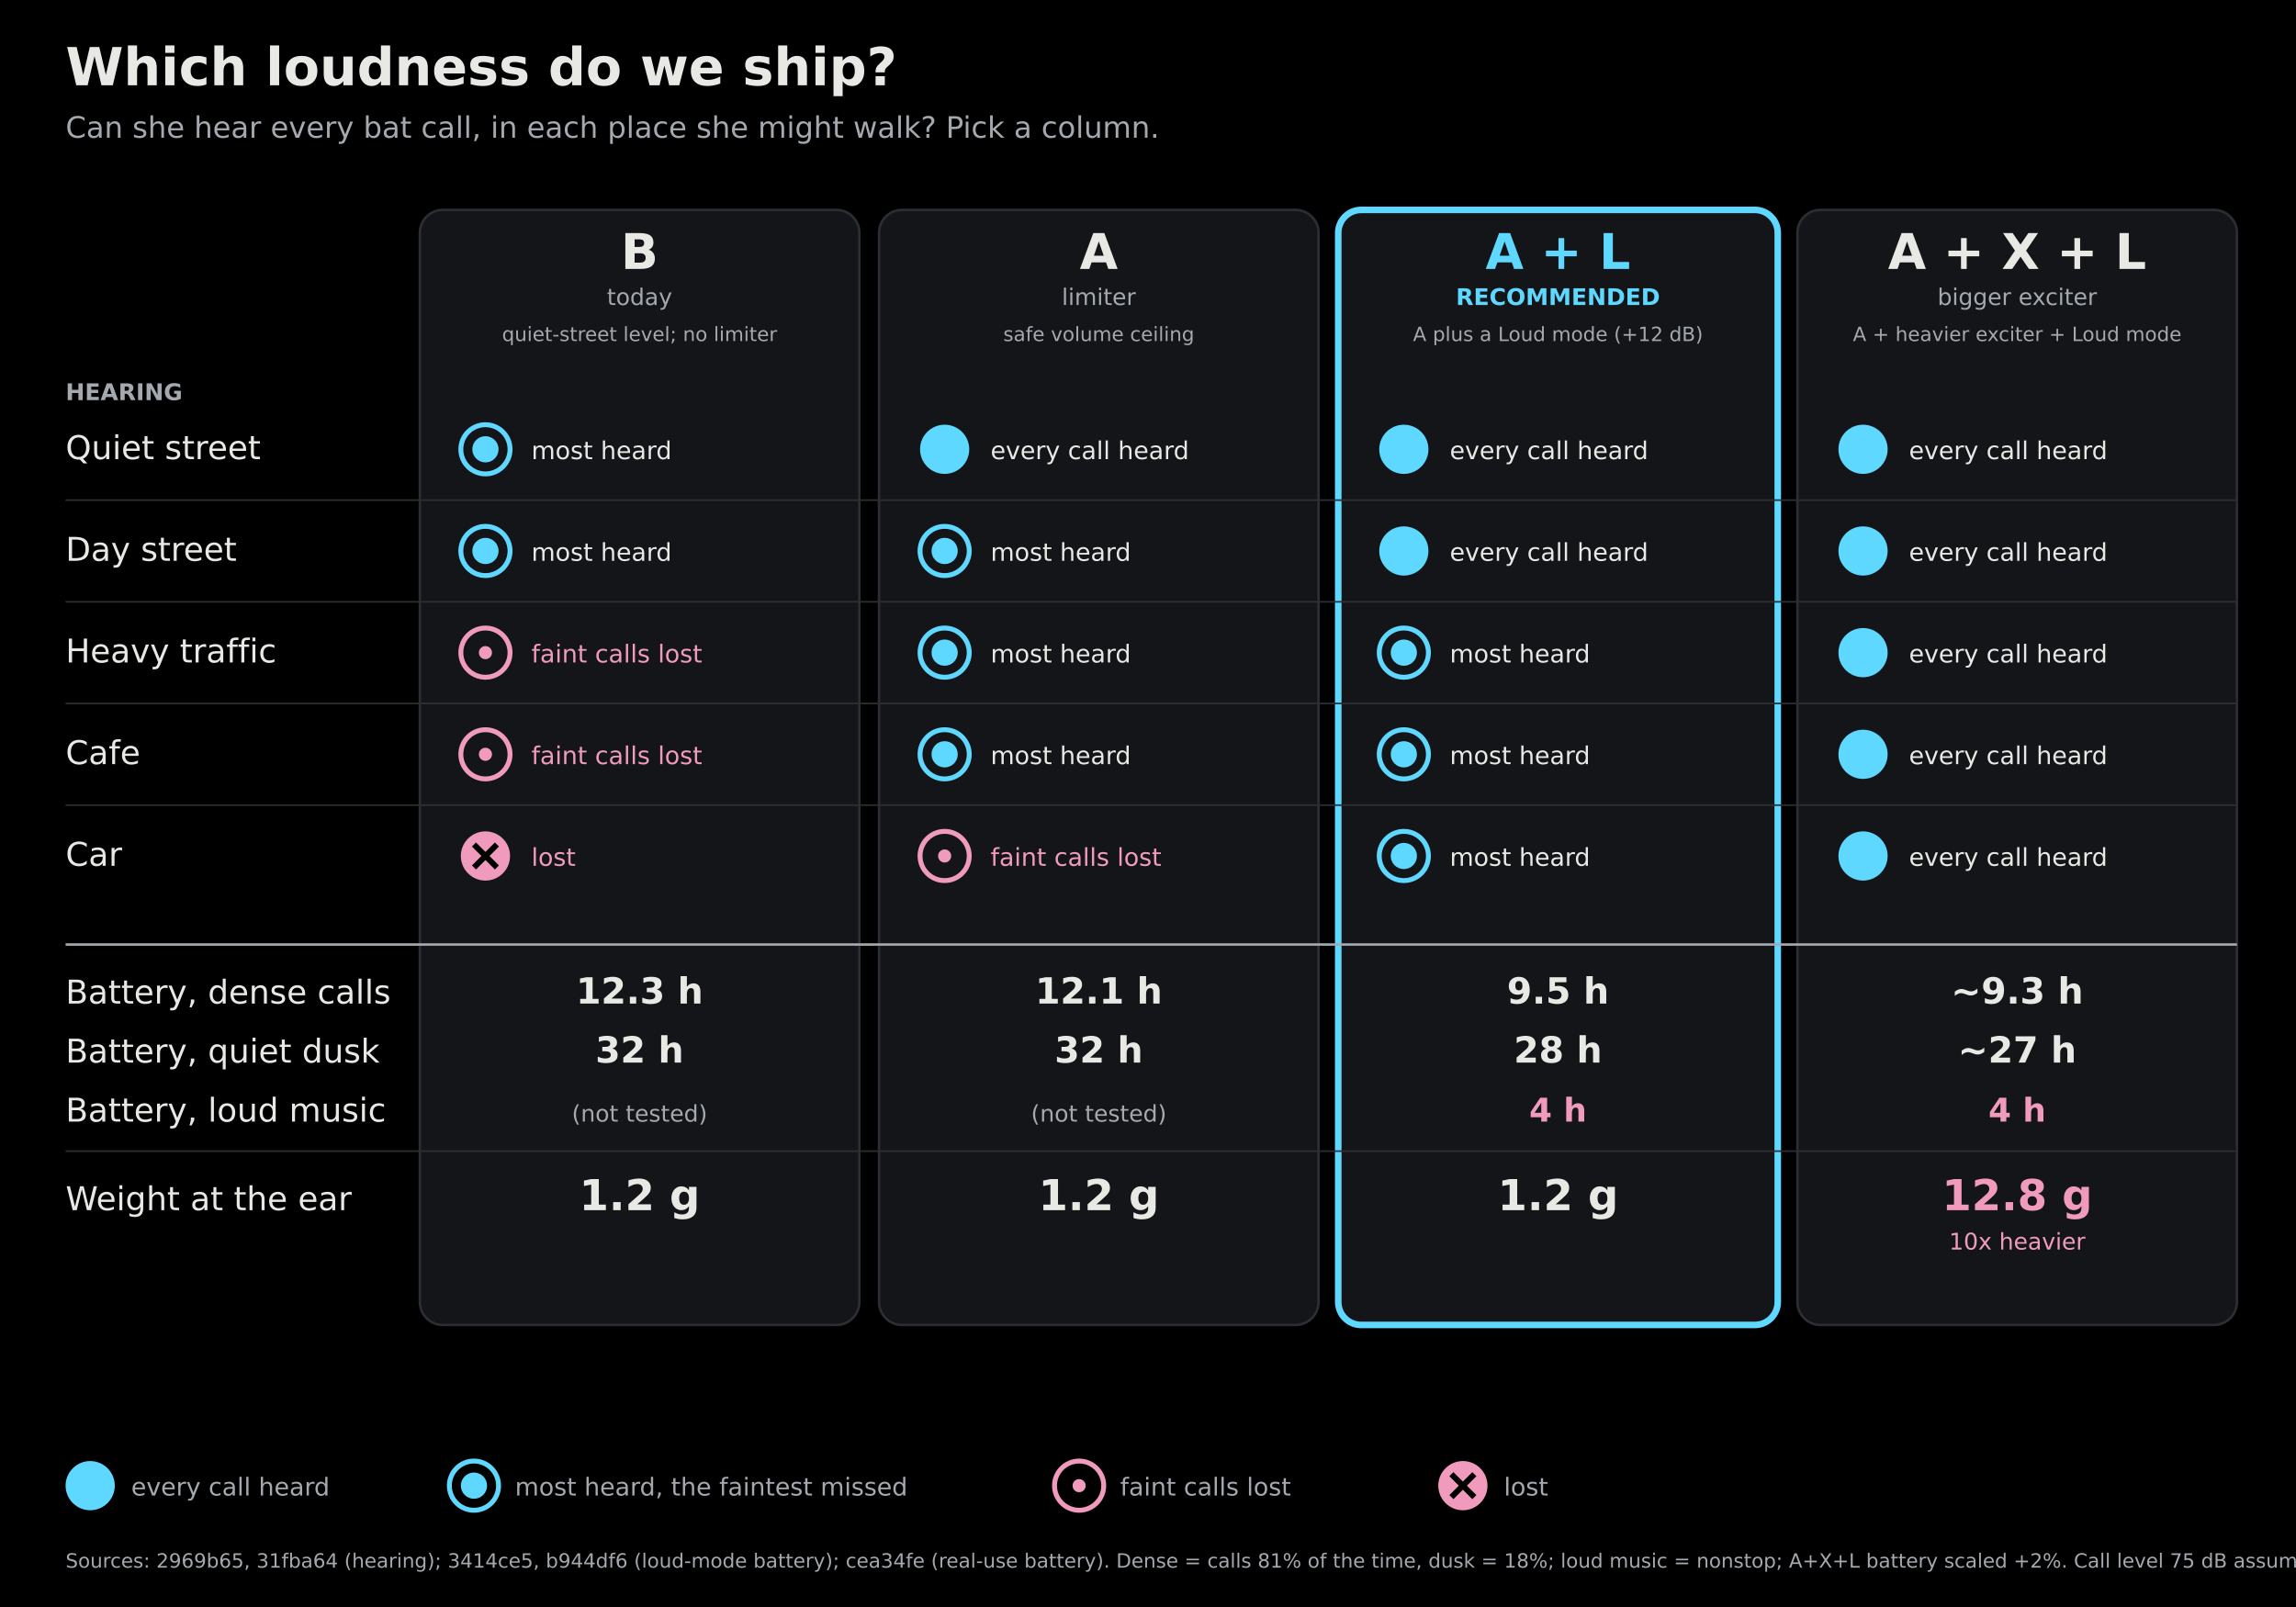
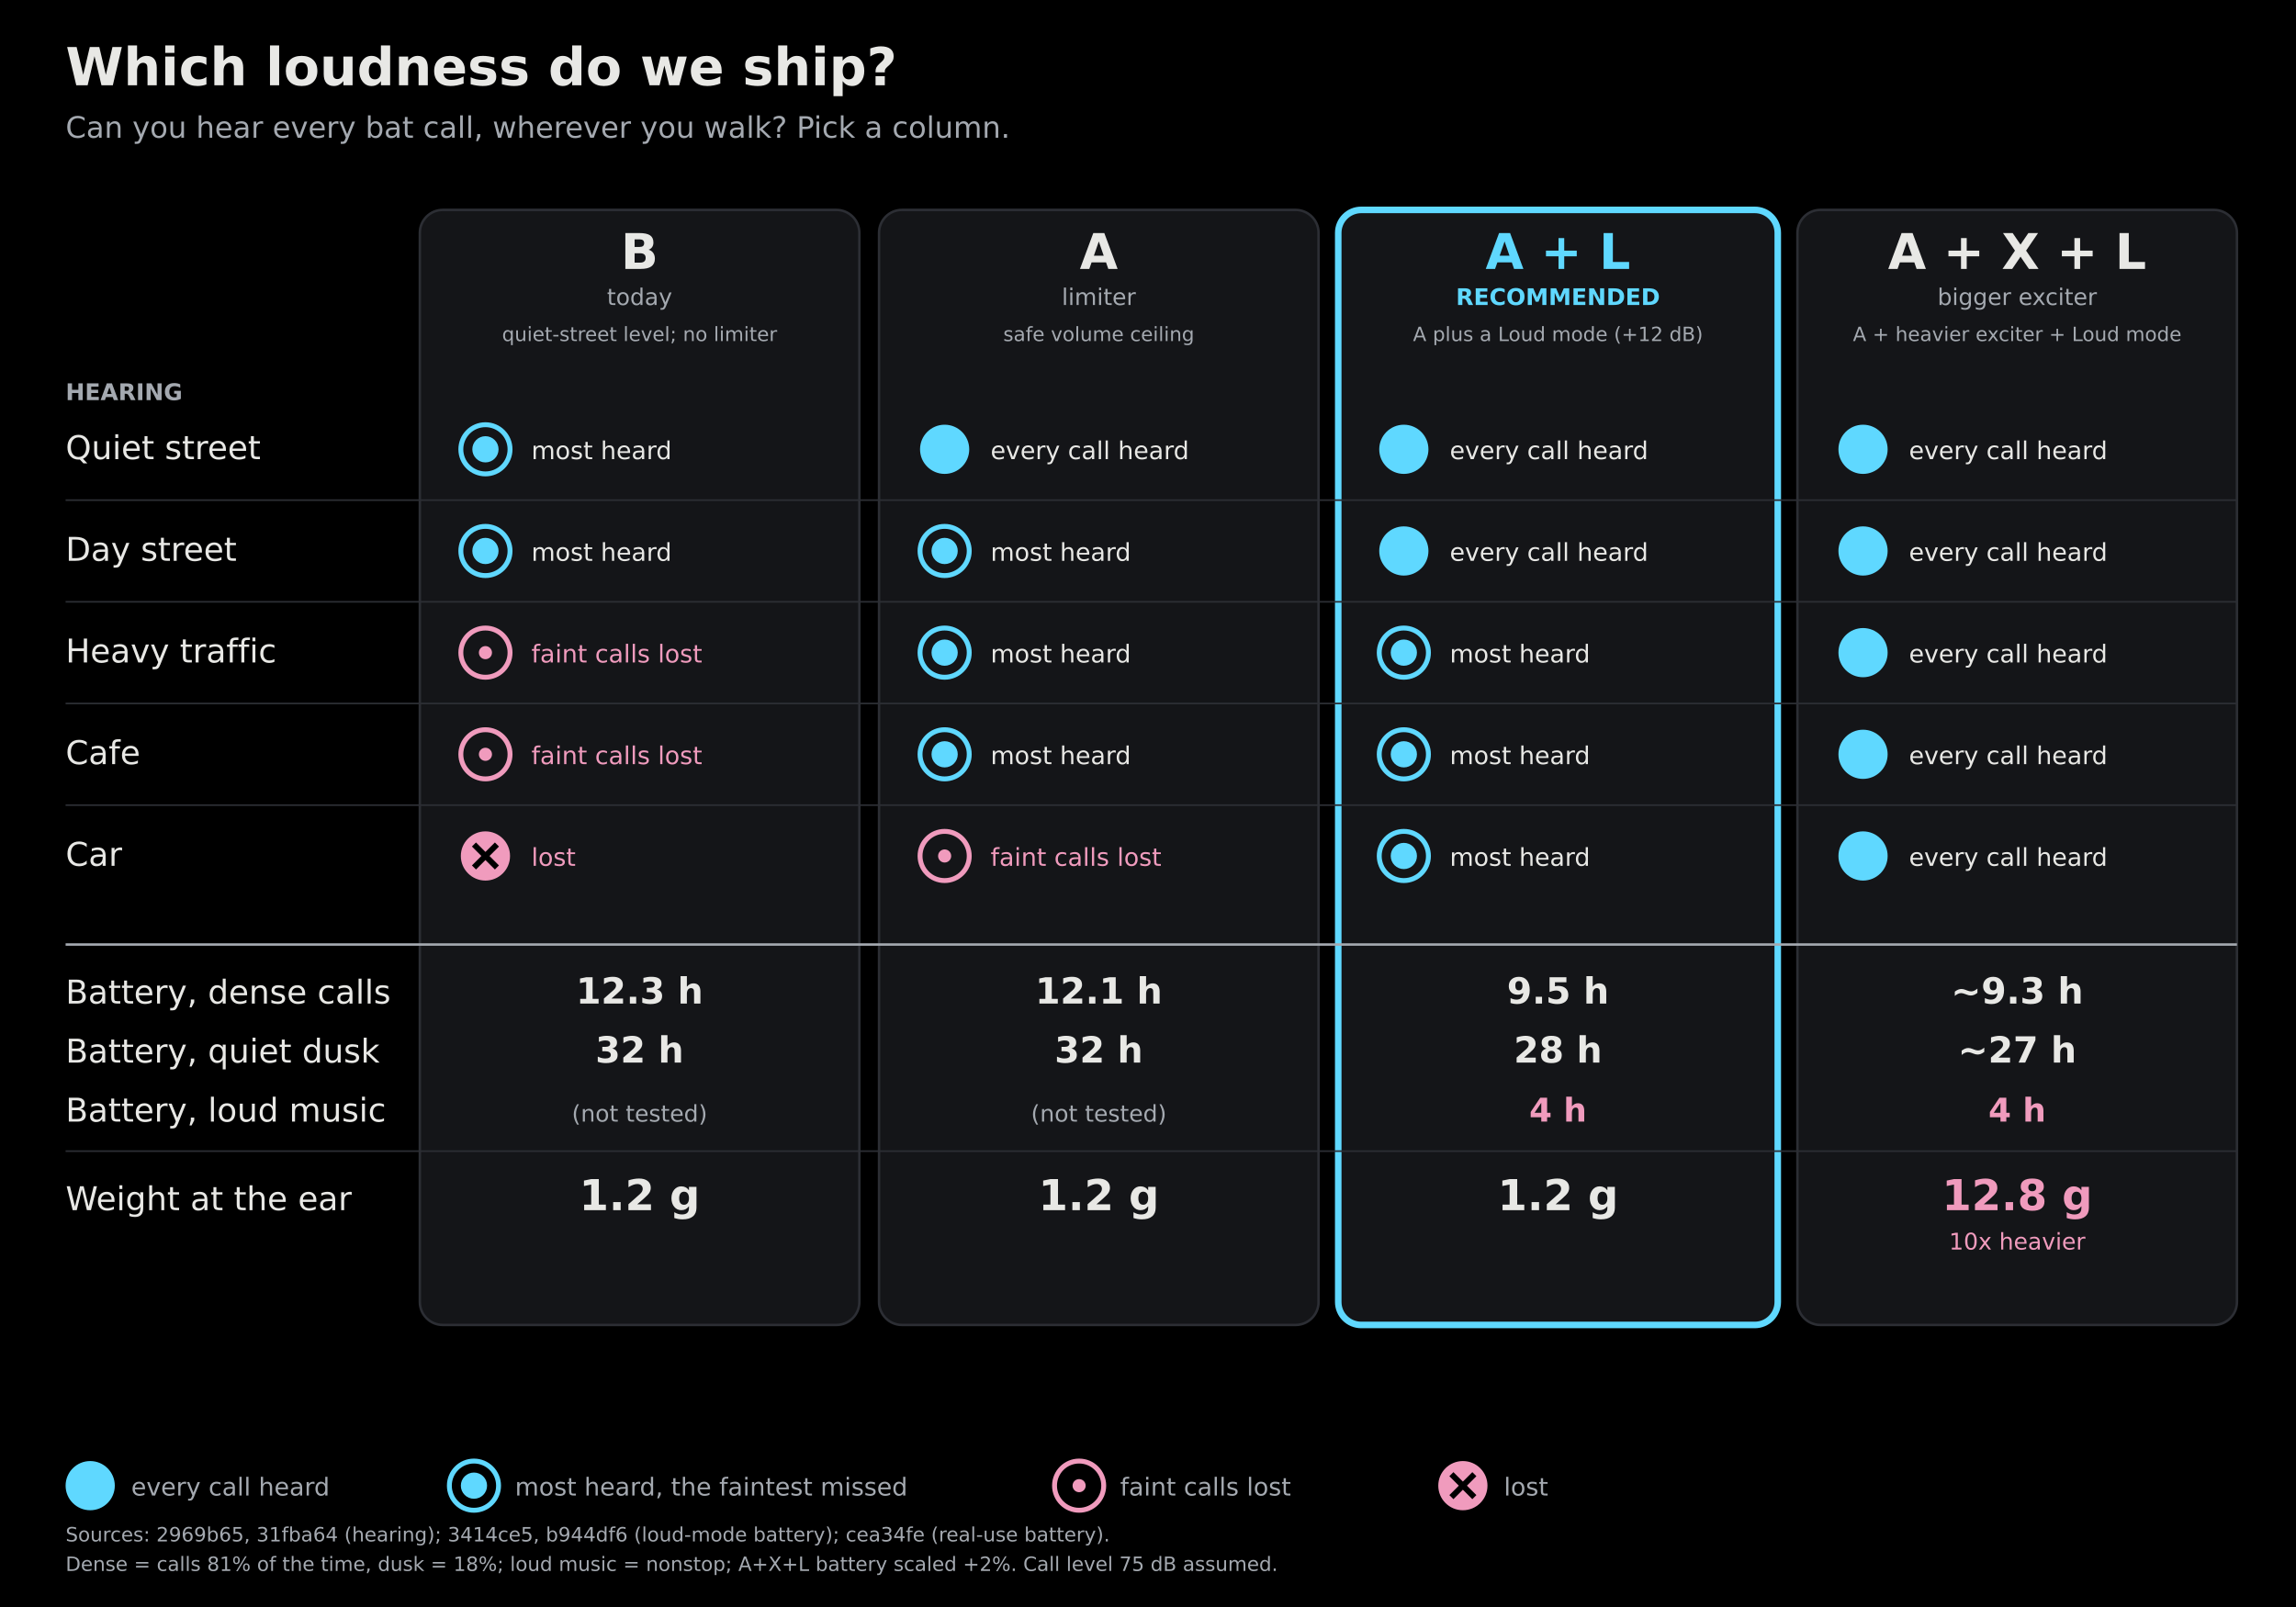
<svg xmlns="http://www.w3.org/2000/svg" viewBox="0 0 1400 980" font-family="DejaVu Sans, Arial, sans-serif">
  <rect width="1400" height="980" fill="#000000" />
  <text x="40" y="52" font-size="32" fill="#e8e8e5" text-anchor="start" font-weight="bold">Which loudness do we ship?</text>
-   <text x="40" y="84" font-size="18" fill="#a4a9b0" text-anchor="start">Can she hear every bat call, in each place she might walk? Pick a column.</text>
+   <text x="40" y="84" font-size="18" fill="#a4a9b0" text-anchor="start">Can you hear every bat call, wherever you walk? Pick a column.</text>
  <rect x="256" y="128" width="268" height="680" rx="14" fill="#141518" stroke="#2c2e34" stroke-width="1.5" />
  <text x="390.0" y="164" font-size="30" fill="#e8e8e5" text-anchor="middle" font-weight="bold">B</text>
  <text x="390.0" y="186" font-size="14" fill="#a4a9b0" text-anchor="middle">today</text>
  <text x="390.0" y="208" font-size="12" fill="#a4a9b0" text-anchor="middle">quiet-street level; no limiter</text>
  <rect x="536" y="128" width="268" height="680" rx="14" fill="#141518" stroke="#2c2e34" stroke-width="1.5" />
  <text x="670.0" y="164" font-size="30" fill="#e8e8e5" text-anchor="middle" font-weight="bold">A</text>
  <text x="670.0" y="186" font-size="14" fill="#a4a9b0" text-anchor="middle">limiter</text>
  <text x="670.0" y="208" font-size="12" fill="#a4a9b0" text-anchor="middle">safe volume ceiling</text>
  <rect x="816" y="128" width="268" height="680" rx="14" fill="#141518" stroke="#5fd8ff" stroke-width="4" />
  <text x="950.0" y="164" font-size="30" fill="#5fd8ff" text-anchor="middle" font-weight="bold">A + L</text>
  <text x="950.0" y="186" font-size="14" fill="#5fd8ff" text-anchor="middle" font-weight="bold">RECOMMENDED</text>
  <text x="950.0" y="208" font-size="12" fill="#a4a9b0" text-anchor="middle">A plus a Loud mode (+12 dB)</text>
  <rect x="1096" y="128" width="268" height="680" rx="14" fill="#141518" stroke="#2c2e34" stroke-width="1.5" />
  <text x="1230.0" y="164" font-size="30" fill="#e8e8e5" text-anchor="middle" font-weight="bold">A + X + L</text>
  <text x="1230.0" y="186" font-size="14" fill="#a4a9b0" text-anchor="middle">bigger exciter</text>
  <text x="1230.0" y="208" font-size="12" fill="#a4a9b0" text-anchor="middle">A + heavier exciter + Loud mode</text>
  <text x="40" y="244" font-size="14" fill="#a4a9b0" text-anchor="start" font-weight="bold">HEARING</text>
  <text x="40" y="280" font-size="20" fill="#e8e8e5" text-anchor="start">Quiet street</text>
  <circle cx="296" cy="274" r="15" fill="none" stroke="#5fd8ff" stroke-width="3" />
  <circle cx="296" cy="274" r="8" fill="#5fd8ff" />
  <text x="324" y="280" font-size="15" fill="#e8e8e5" text-anchor="start">most heard</text>
  <circle cx="576" cy="274" r="15" fill="#5fd8ff" />
  <text x="604" y="280" font-size="15" fill="#e8e8e5" text-anchor="start">every call heard</text>
  <circle cx="856" cy="274" r="15" fill="#5fd8ff" />
  <text x="884" y="280" font-size="15" fill="#e8e8e5" text-anchor="start">every call heard</text>
  <circle cx="1136" cy="274" r="15" fill="#5fd8ff" />
  <text x="1164" y="280" font-size="15" fill="#e8e8e5" text-anchor="start">every call heard</text>
  <line x1="40" y1="305" x2="1364" y2="305" stroke="#2c2e34" />
  <text x="40" y="342" font-size="20" fill="#e8e8e5" text-anchor="start">Day street</text>
  <circle cx="296" cy="336" r="15" fill="none" stroke="#5fd8ff" stroke-width="3" />
  <circle cx="296" cy="336" r="8" fill="#5fd8ff" />
  <text x="324" y="342" font-size="15" fill="#e8e8e5" text-anchor="start">most heard</text>
  <circle cx="576" cy="336" r="15" fill="none" stroke="#5fd8ff" stroke-width="3" />
  <circle cx="576" cy="336" r="8" fill="#5fd8ff" />
  <text x="604" y="342" font-size="15" fill="#e8e8e5" text-anchor="start">most heard</text>
  <circle cx="856" cy="336" r="15" fill="#5fd8ff" />
  <text x="884" y="342" font-size="15" fill="#e8e8e5" text-anchor="start">every call heard</text>
  <circle cx="1136" cy="336" r="15" fill="#5fd8ff" />
  <text x="1164" y="342" font-size="15" fill="#e8e8e5" text-anchor="start">every call heard</text>
  <line x1="40" y1="367" x2="1364" y2="367" stroke="#2c2e34" />
  <text x="40" y="404" font-size="20" fill="#e8e8e5" text-anchor="start">Heavy traffic</text>
  <circle cx="296" cy="398" r="15" fill="none" stroke="#f09bbd" stroke-width="3" />
  <circle cx="296" cy="398" r="4" fill="#f09bbd" />
  <text x="324" y="404" font-size="15" fill="#f09bbd" text-anchor="start">faint calls lost</text>
  <circle cx="576" cy="398" r="15" fill="none" stroke="#5fd8ff" stroke-width="3" />
  <circle cx="576" cy="398" r="8" fill="#5fd8ff" />
  <text x="604" y="404" font-size="15" fill="#e8e8e5" text-anchor="start">most heard</text>
  <circle cx="856" cy="398" r="15" fill="none" stroke="#5fd8ff" stroke-width="3" />
  <circle cx="856" cy="398" r="8" fill="#5fd8ff" />
  <text x="884" y="404" font-size="15" fill="#e8e8e5" text-anchor="start">most heard</text>
  <circle cx="1136" cy="398" r="15" fill="#5fd8ff" />
  <text x="1164" y="404" font-size="15" fill="#e8e8e5" text-anchor="start">every call heard</text>
  <line x1="40" y1="429" x2="1364" y2="429" stroke="#2c2e34" />
  <text x="40" y="466" font-size="20" fill="#e8e8e5" text-anchor="start">Cafe</text>
  <circle cx="296" cy="460" r="15" fill="none" stroke="#f09bbd" stroke-width="3" />
  <circle cx="296" cy="460" r="4" fill="#f09bbd" />
  <text x="324" y="466" font-size="15" fill="#f09bbd" text-anchor="start">faint calls lost</text>
  <circle cx="576" cy="460" r="15" fill="none" stroke="#5fd8ff" stroke-width="3" />
  <circle cx="576" cy="460" r="8" fill="#5fd8ff" />
  <text x="604" y="466" font-size="15" fill="#e8e8e5" text-anchor="start">most heard</text>
  <circle cx="856" cy="460" r="15" fill="none" stroke="#5fd8ff" stroke-width="3" />
  <circle cx="856" cy="460" r="8" fill="#5fd8ff" />
  <text x="884" y="466" font-size="15" fill="#e8e8e5" text-anchor="start">most heard</text>
  <circle cx="1136" cy="460" r="15" fill="#5fd8ff" />
  <text x="1164" y="466" font-size="15" fill="#e8e8e5" text-anchor="start">every call heard</text>
  <line x1="40" y1="491" x2="1364" y2="491" stroke="#2c2e34" />
  <text x="40" y="528" font-size="20" fill="#e8e8e5" text-anchor="start">Car</text>
  <circle cx="296" cy="522" r="15" fill="#f09bbd" />
  <path d="M289 515L303 529M303 515L289 529" stroke="#000000" stroke-width="3.5" />
  <text x="324" y="528" font-size="15" fill="#f09bbd" text-anchor="start">lost</text>
  <circle cx="576" cy="522" r="15" fill="none" stroke="#f09bbd" stroke-width="3" />
  <circle cx="576" cy="522" r="4" fill="#f09bbd" />
  <text x="604" y="528" font-size="15" fill="#f09bbd" text-anchor="start">faint calls lost</text>
  <circle cx="856" cy="522" r="15" fill="none" stroke="#5fd8ff" stroke-width="3" />
  <circle cx="856" cy="522" r="8" fill="#5fd8ff" />
  <text x="884" y="528" font-size="15" fill="#e8e8e5" text-anchor="start">most heard</text>
  <circle cx="1136" cy="522" r="15" fill="#5fd8ff" />
  <text x="1164" y="528" font-size="15" fill="#e8e8e5" text-anchor="start">every call heard</text>
  <line x1="40" y1="576" x2="1364" y2="576" stroke="#a4a9b0" stroke-width="1.5" />
  <text x="40" y="612" font-size="20" fill="#e8e8e5" text-anchor="start">Battery, dense calls</text>
  <text x="390.0" y="612" font-size="22" fill="#e8e8e5" text-anchor="middle" font-weight="bold">12.3 h</text>
  <text x="670.0" y="612" font-size="22" fill="#e8e8e5" text-anchor="middle" font-weight="bold">12.1 h</text>
  <text x="950.0" y="612" font-size="22" fill="#e8e8e5" text-anchor="middle" font-weight="bold">9.5 h</text>
  <text x="1230.0" y="612" font-size="22" fill="#e8e8e5" text-anchor="middle" font-weight="bold">~9.3 h</text>
  <text x="40" y="648" font-size="20" fill="#e8e8e5" text-anchor="start">Battery, quiet dusk</text>
  <text x="390.0" y="648" font-size="22" fill="#e8e8e5" text-anchor="middle" font-weight="bold">32 h</text>
  <text x="670.0" y="648" font-size="22" fill="#e8e8e5" text-anchor="middle" font-weight="bold">32 h</text>
  <text x="950.0" y="648" font-size="22" fill="#e8e8e5" text-anchor="middle" font-weight="bold">28 h</text>
  <text x="1230.0" y="648" font-size="22" fill="#e8e8e5" text-anchor="middle" font-weight="bold">~27 h</text>
  <text x="40" y="684" font-size="20" fill="#e8e8e5" text-anchor="start">Battery, loud music</text>
  <text x="390.0" y="684" font-size="14" fill="#a4a9b0" text-anchor="middle">(not tested)</text>
  <text x="670.0" y="684" font-size="14" fill="#a4a9b0" text-anchor="middle">(not tested)</text>
  <text x="950.0" y="684" font-size="20" fill="#f09bbd" text-anchor="middle" font-weight="bold">4 h</text>
  <text x="1230.0" y="684" font-size="20" fill="#f09bbd" text-anchor="middle" font-weight="bold">4 h</text>
  <line x1="40" y1="702" x2="1364" y2="702" stroke="#2c2e34" />
  <text x="40" y="738" font-size="20" fill="#e8e8e5" text-anchor="start">Weight at the ear</text>
  <text x="390.0" y="738" font-size="26" fill="#e8e8e5" text-anchor="middle" font-weight="bold">1.2 g</text>
  <text x="670.0" y="738" font-size="26" fill="#e8e8e5" text-anchor="middle" font-weight="bold">1.2 g</text>
  <text x="950.0" y="738" font-size="26" fill="#e8e8e5" text-anchor="middle" font-weight="bold">1.2 g</text>
  <text x="1230.0" y="738" font-size="26" fill="#f09bbd" text-anchor="middle" font-weight="bold">12.8 g</text>
  <text x="1230.0" y="762" font-size="14" fill="#f09bbd" text-anchor="middle">10x heavier</text>
  <circle cx="55" cy="906" r="15" fill="#5fd8ff" />
  <text x="80" y="912" font-size="15" fill="#a4a9b0" text-anchor="start">every call heard</text>
  <circle cx="289" cy="906" r="15" fill="none" stroke="#5fd8ff" stroke-width="3" />
  <circle cx="289" cy="906" r="8" fill="#5fd8ff" />
  <text x="314" y="912" font-size="15" fill="#a4a9b0" text-anchor="start">most heard, the faintest missed</text>
  <circle cx="658" cy="906" r="15" fill="none" stroke="#f09bbd" stroke-width="3" />
  <circle cx="658" cy="906" r="4" fill="#f09bbd" />
  <text x="683" y="912" font-size="15" fill="#a4a9b0" text-anchor="start">faint calls lost</text>
  <circle cx="892" cy="906" r="15" fill="#f09bbd" />
  <path d="M885 899L899 913M899 899L885 913" stroke="#000000" stroke-width="3.5" />
  <text x="917" y="912" font-size="15" fill="#a4a9b0" text-anchor="start">lost</text>
-   <text x="40" y="956" font-size="12" fill="#a4a9b0" text-anchor="start">Sources: 2969b65, 31fba64 (hearing); 3414ce5, b944df6 (loud-mode battery); cea34fe (real-use battery). Dense = calls 81% of the time, dusk = 18%; loud music = nonstop; A+X+L battery scaled +2%. Call level 75 dB assumed.</text>
+   <text x="40" y="940" font-size="12" fill="#a4a9b0" text-anchor="start">Sources: 2969b65, 31fba64 (hearing); 3414ce5, b944df6 (loud-mode battery); cea34fe (real-use battery).</text>
+   <text x="40" y="958" font-size="12" fill="#a4a9b0" text-anchor="start">Dense = calls 81% of the time, dusk = 18%; loud music = nonstop; A+X+L battery scaled +2%. Call level 75 dB assumed.</text>
</svg>
